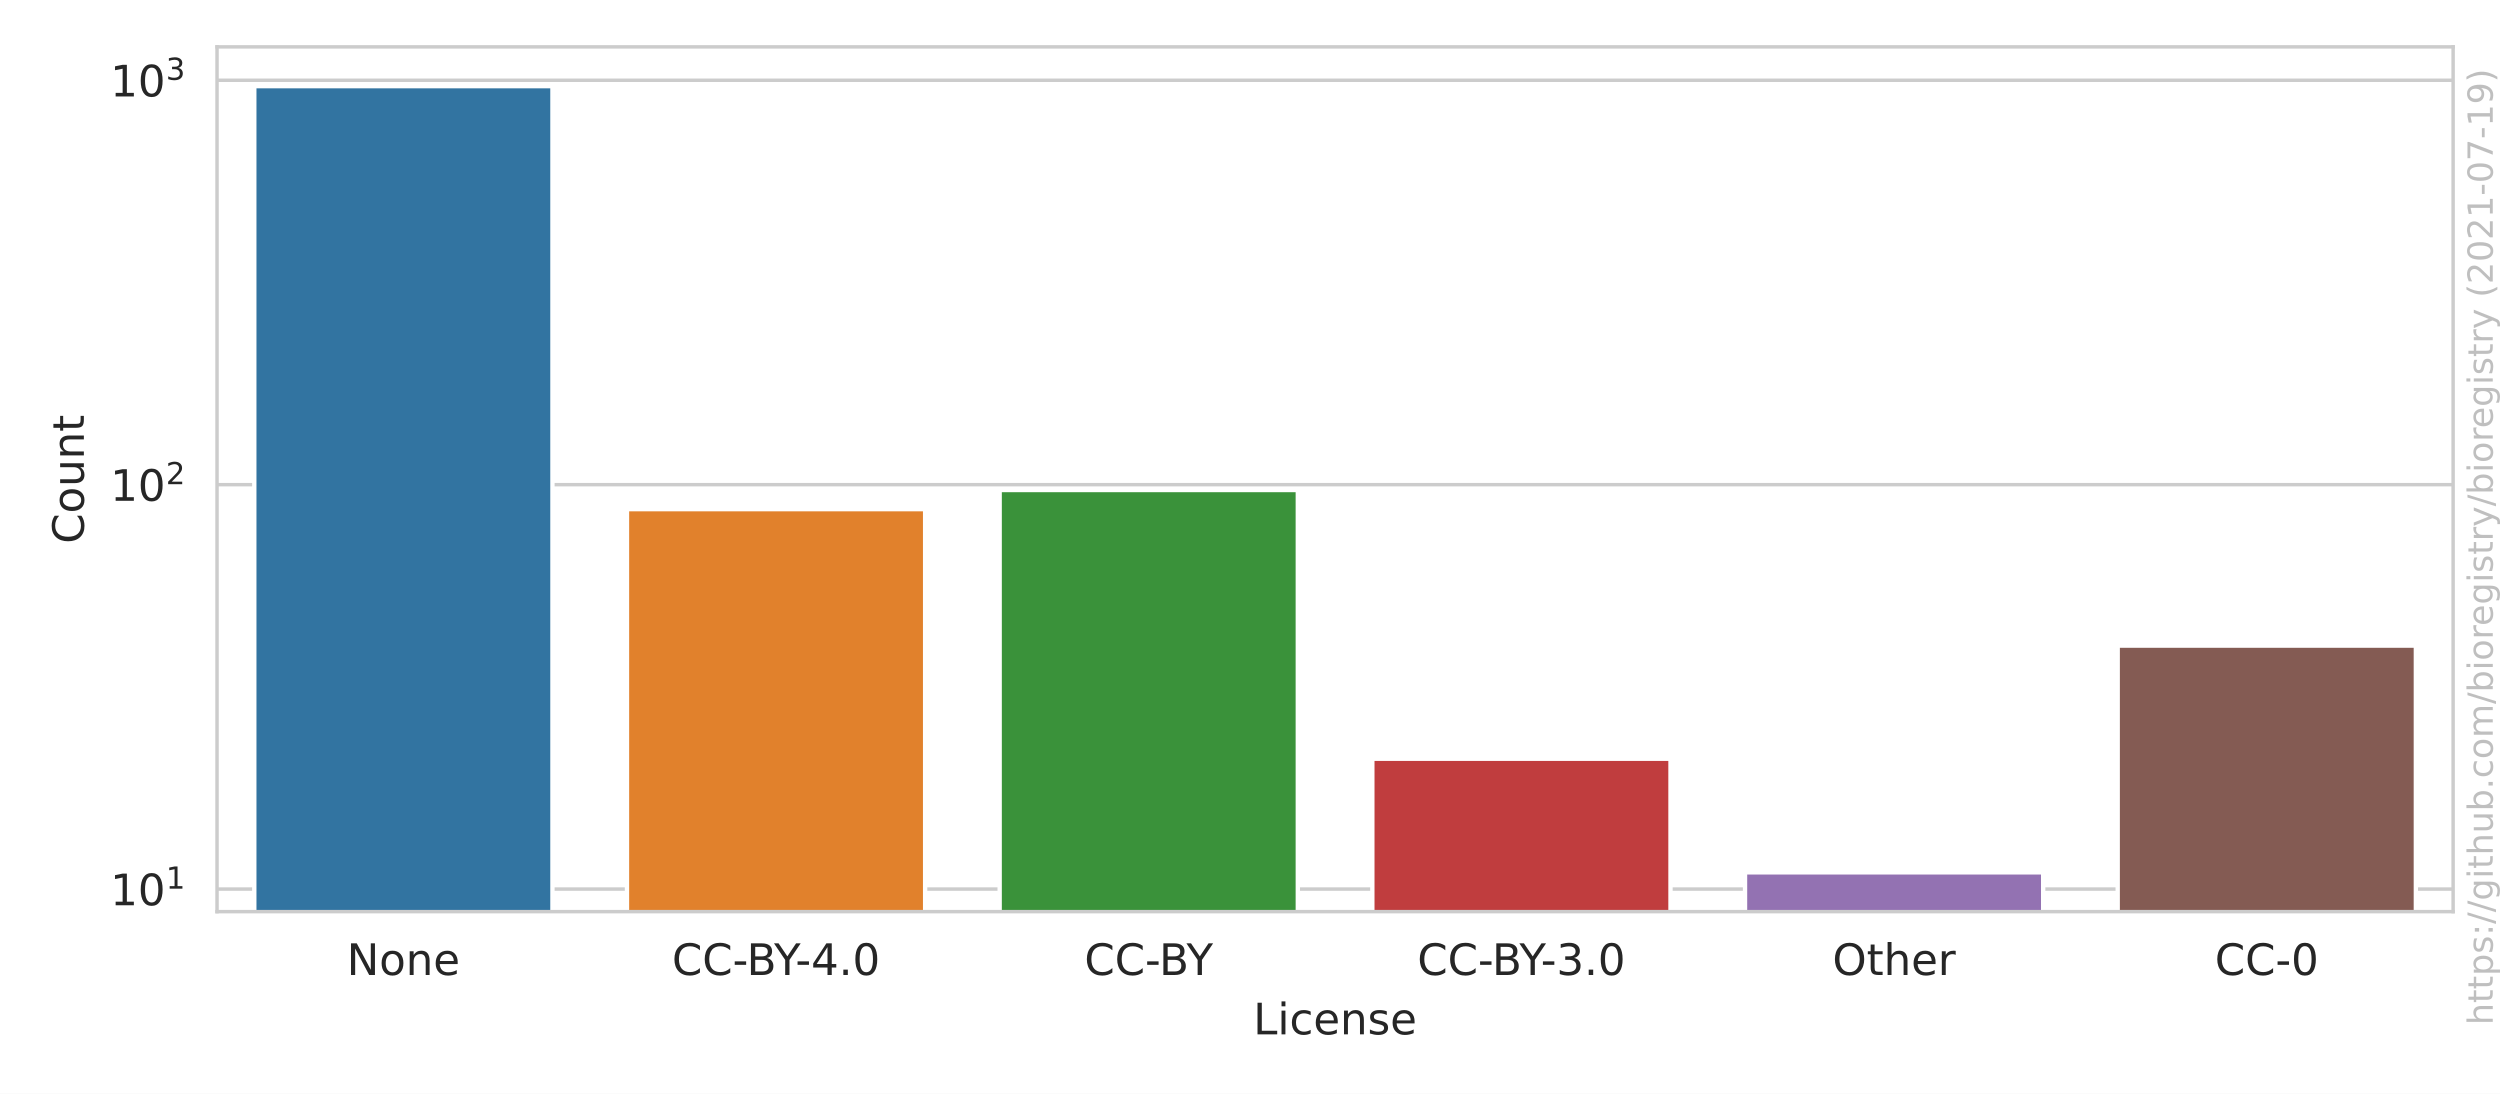
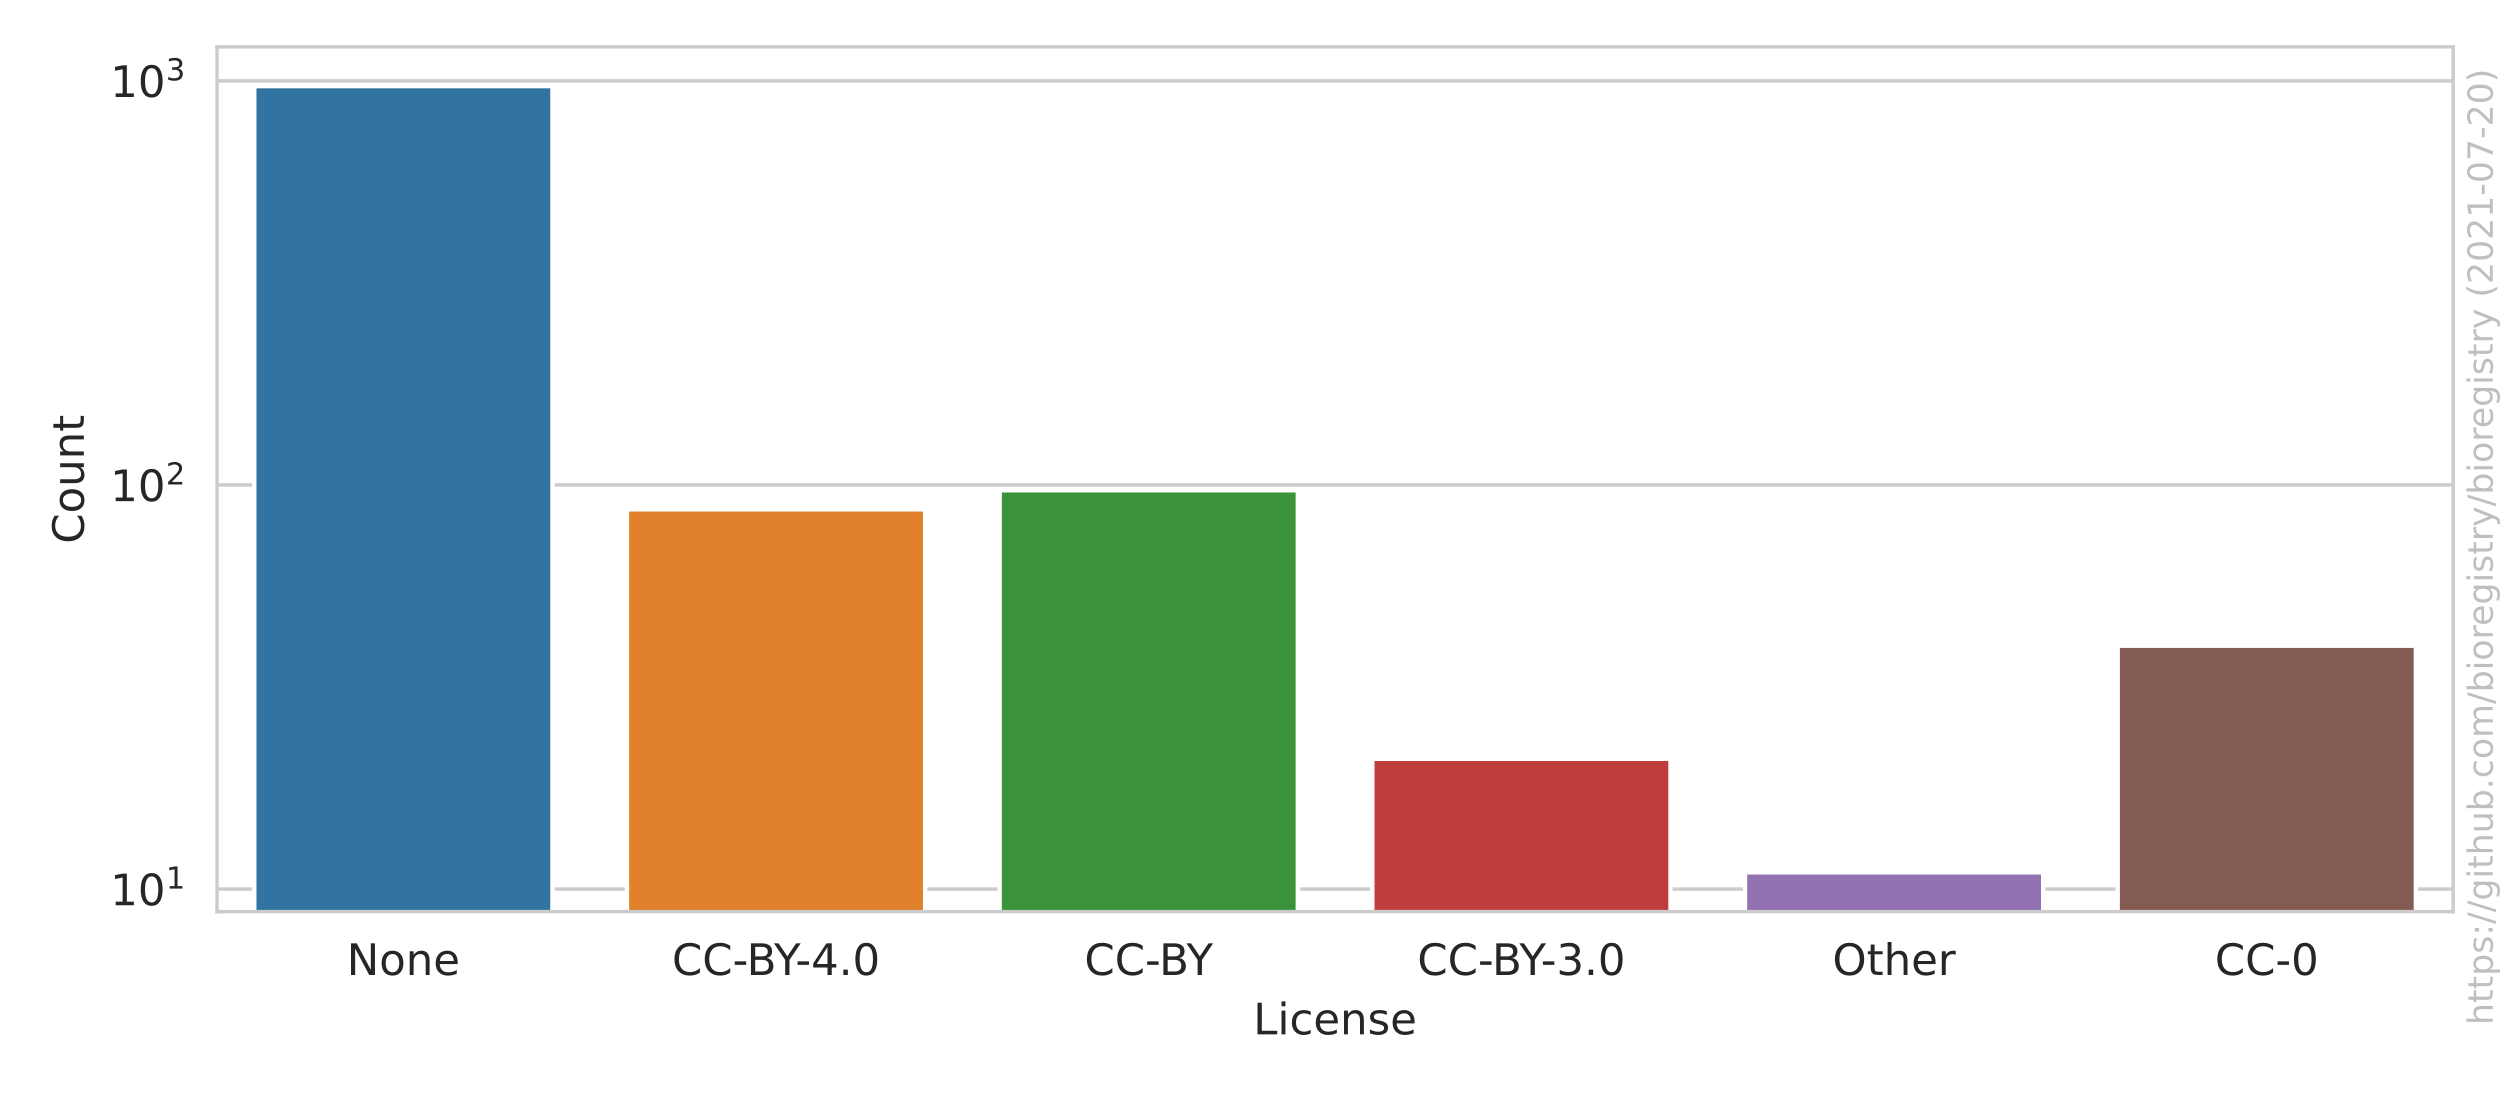
<svg xmlns="http://www.w3.org/2000/svg" xmlns:xlink="http://www.w3.org/1999/xlink" height="252pt" version="1.1" viewBox="0 0 576 252" width="576pt">
  <defs>
    <style type="text/css">*{stroke-linecap:butt;stroke-linejoin:round;}</style>
  </defs>
  <g id="figure_1">
    <g id="patch_1">
      <path d="M 0 252  L 576 252  L 576 0  L 0 0  z " style="fill:#ffffff;" />
    </g>
    <g id="axes_1">
      <g id="patch_2">
        <path d="M 50.003 210.04  L 565.2 210.04  L 565.2 10.8  L 50.003 10.8  z " style="fill:#ffffff;" />
      </g>
      <g id="matplotlib.axis_1">
        <g id="xtick_1">
          <g id="text_1">
            <g style="fill:#262626;" transform="translate(79.89048 224.6384)scale(0.1 -0.1)">
              <defs>
                <path d="M 628 4666  L 1478 4666  L 3547 763  L 3547 4666  L 4159 4666  L 4159 0  L 3309 0  L 1241 3903  L 1241 0  L 628 0  L 628 4666  z " id="DejaVuSans-4e" transform="scale(0.015625)" />
                <path d="M 1959 3097  Q 1497 3097 1228 2736  Q 959 2375 959 1747  Q 959 1119 1226 758  Q 1494 397 1959 397  Q 2419 397 2687 759  Q 2956 1122 2956 1747  Q 2956 2369 2687 2733  Q 2419 3097 1959 3097  z M 1959 3584  Q 2709 3584 3137 3096  Q 3566 2609 3566 1747  Q 3566 888 3137 398  Q 2709 -91 1959 -91  Q 1206 -91 779 398  Q 353 888 353 1747  Q 353 2609 779 3096  Q 1206 3584 1959 3584  z " id="DejaVuSans-6f" transform="scale(0.015625)" />
                <path d="M 3513 2113  L 3513 0  L 2938 0  L 2938 2094  Q 2938 2591 2744 2837  Q 2550 3084 2163 3084  Q 1697 3084 1428 2787  Q 1159 2491 1159 1978  L 1159 0  L 581 0  L 581 3500  L 1159 3500  L 1159 2956  Q 1366 3272 1645 3428  Q 1925 3584 2291 3584  Q 2894 3584 3203 3211  Q 3513 2838 3513 2113  z " id="DejaVuSans-6e" transform="scale(0.015625)" />
                <path d="M 3597 1894  L 3597 1613  L 953 1613  Q 991 1019 1311 708  Q 1631 397 2203 397  Q 2534 397 2845 478  Q 3156 559 3463 722  L 3463 178  Q 3153 47 2828 -22  Q 2503 -91 2169 -91  Q 1331 -91 842 396  Q 353 884 353 1716  Q 353 2575 817 3079  Q 1281 3584 2069 3584  Q 2775 3584 3186 3129  Q 3597 2675 3597 1894  z M 3022 2063  Q 3016 2534 2758 2815  Q 2500 3097 2075 3097  Q 1594 3097 1305 2825  Q 1016 2553 972 2059  L 3022 2063  z " id="DejaVuSans-65" transform="scale(0.015625)" />
              </defs>
              <use xlink:href="#DejaVuSans-4e" />
              <use x="74.805" xlink:href="#DejaVuSans-6f" />
              <use x="135.986" xlink:href="#DejaVuSans-6e" />
              <use x="199.365" xlink:href="#DejaVuSans-65" />
            </g>
          </g>
        </g>
        <g id="xtick_2">
          <g id="text_2">
            <g style="fill:#262626;" transform="translate(154.8255 224.6384)scale(0.1 -0.1)">
              <defs>
                <path d="M 4122 4306  L 4122 3641  Q 3803 3938 3442 4084  Q 3081 4231 2675 4231  Q 1875 4231 1450 3742  Q 1025 3253 1025 2328  Q 1025 1406 1450 917  Q 1875 428 2675 428  Q 3081 428 3442 575  Q 3803 722 4122 1019  L 4122 359  Q 3791 134 3420 21  Q 3050 -91 2638 -91  Q 1578 -91 968 557  Q 359 1206 359 2328  Q 359 3453 968 4101  Q 1578 4750 2638 4750  Q 3056 4750 3426 4639  Q 3797 4528 4122 4306  z " id="DejaVuSans-43" transform="scale(0.015625)" />
                <path d="M 313 2009  L 1997 2009  L 1997 1497  L 313 1497  L 313 2009  z " id="DejaVuSans-2d" transform="scale(0.015625)" />
                <path d="M 1259 2228  L 1259 519  L 2272 519  Q 2781 519 3026 730  Q 3272 941 3272 1375  Q 3272 1813 3026 2020  Q 2781 2228 2272 2228  L 1259 2228  z M 1259 4147  L 1259 2741  L 2194 2741  Q 2656 2741 2882 2914  Q 3109 3088 3109 3444  Q 3109 3797 2882 3972  Q 2656 4147 2194 4147  L 1259 4147  z M 628 4666  L 2241 4666  Q 2963 4666 3353 4366  Q 3744 4066 3744 3513  Q 3744 3084 3544 2831  Q 3344 2578 2956 2516  Q 3422 2416 3680 2098  Q 3938 1781 3938 1306  Q 3938 681 3513 340  Q 3088 0 2303 0  L 628 0  L 628 4666  z " id="DejaVuSans-42" transform="scale(0.015625)" />
                <path d="M -13 4666  L 666 4666  L 1959 2747  L 3244 4666  L 3922 4666  L 2272 2222  L 2272 0  L 1638 0  L 1638 2222  L -13 4666  z " id="DejaVuSans-59" transform="scale(0.015625)" />
                <path d="M 2419 4116  L 825 1625  L 2419 1625  L 2419 4116  z M 2253 4666  L 3047 4666  L 3047 1625  L 3713 1625  L 3713 1100  L 3047 1100  L 3047 0  L 2419 0  L 2419 1100  L 313 1100  L 313 1709  L 2253 4666  z " id="DejaVuSans-34" transform="scale(0.015625)" />
                <path d="M 684 794  L 1344 794  L 1344 0  L 684 0  L 684 794  z " id="DejaVuSans-2e" transform="scale(0.015625)" />
                <path d="M 2034 4250  Q 1547 4250 1301 3770  Q 1056 3291 1056 2328  Q 1056 1369 1301 889  Q 1547 409 2034 409  Q 2525 409 2770 889  Q 3016 1369 3016 2328  Q 3016 3291 2770 3770  Q 2525 4250 2034 4250  z M 2034 4750  Q 2819 4750 3233 4129  Q 3647 3509 3647 2328  Q 3647 1150 3233 529  Q 2819 -91 2034 -91  Q 1250 -91 836 529  Q 422 1150 422 2328  Q 422 3509 836 4129  Q 1250 4750 2034 4750  z " id="DejaVuSans-30" transform="scale(0.015625)" />
              </defs>
              <use xlink:href="#DejaVuSans-43" />
              <use x="69.824" xlink:href="#DejaVuSans-43" />
              <use x="139.648" xlink:href="#DejaVuSans-2d" />
              <use x="172.107" xlink:href="#DejaVuSans-42" />
              <use x="235.211" xlink:href="#DejaVuSans-59" />
              <use x="284.42" xlink:href="#DejaVuSans-2d" />
              <use x="320.504" xlink:href="#DejaVuSans-34" />
              <use x="384.127" xlink:href="#DejaVuSans-2e" />
              <use x="415.914" xlink:href="#DejaVuSans-30" />
            </g>
          </g>
        </g>
        <g id="xtick_3">
          <g id="text_3">
            <g style="fill:#262626;" transform="translate(249.8534 224.6384)scale(0.1 -0.1)">
              <use xlink:href="#DejaVuSans-43" />
              <use x="69.824" xlink:href="#DejaVuSans-43" />
              <use x="139.648" xlink:href="#DejaVuSans-2d" />
              <use x="172.107" xlink:href="#DejaVuSans-42" />
              <use x="235.211" xlink:href="#DejaVuSans-59" />
            </g>
          </g>
        </g>
        <g id="xtick_4">
          <g id="text_4">
            <g style="fill:#262626;" transform="translate(326.5579 224.6384)scale(0.1 -0.1)">
              <defs>
                <path d="M 2597 2516  Q 3050 2419 3304 2112  Q 3559 1806 3559 1356  Q 3559 666 3084 287  Q 2609 -91 1734 -91  Q 1441 -91 1130 -33  Q 819 25 488 141  L 488 750  Q 750 597 1062 519  Q 1375 441 1716 441  Q 2309 441 2620 675  Q 2931 909 2931 1356  Q 2931 1769 2642 2001  Q 2353 2234 1838 2234  L 1294 2234  L 1294 2753  L 1863 2753  Q 2328 2753 2575 2939  Q 2822 3125 2822 3475  Q 2822 3834 2567 4026  Q 2313 4219 1838 4219  Q 1578 4219 1281 4162  Q 984 4106 628 3988  L 628 4550  Q 988 4650 1302 4700  Q 1616 4750 1894 4750  Q 2613 4750 3031 4423  Q 3450 4097 3450 3541  Q 3450 3153 3228 2886  Q 3006 2619 2597 2516  z " id="DejaVuSans-33" transform="scale(0.015625)" />
              </defs>
              <use xlink:href="#DejaVuSans-43" />
              <use x="69.824" xlink:href="#DejaVuSans-43" />
              <use x="139.648" xlink:href="#DejaVuSans-2d" />
              <use x="172.107" xlink:href="#DejaVuSans-42" />
              <use x="235.211" xlink:href="#DejaVuSans-59" />
              <use x="284.42" xlink:href="#DejaVuSans-2d" />
              <use x="320.504" xlink:href="#DejaVuSans-33" />
              <use x="384.127" xlink:href="#DejaVuSans-2e" />
              <use x="415.914" xlink:href="#DejaVuSans-30" />
            </g>
          </g>
        </g>
        <g id="xtick_5">
          <g id="text_5">
            <g style="fill:#262626;" transform="translate(422.2038 224.6384)scale(0.1 -0.1)">
              <defs>
                <path d="M 2522 4238  Q 1834 4238 1429 3725  Q 1025 3213 1025 2328  Q 1025 1447 1429 934  Q 1834 422 2522 422  Q 3209 422 3611 934  Q 4013 1447 4013 2328  Q 4013 3213 3611 3725  Q 3209 4238 2522 4238  z M 2522 4750  Q 3503 4750 4090 4092  Q 4678 3434 4678 2328  Q 4678 1225 4090 567  Q 3503 -91 2522 -91  Q 1538 -91 948 565  Q 359 1222 359 2328  Q 359 3434 948 4092  Q 1538 4750 2522 4750  z " id="DejaVuSans-4f" transform="scale(0.015625)" />
                <path d="M 1172 4494  L 1172 3500  L 2356 3500  L 2356 3053  L 1172 3053  L 1172 1153  Q 1172 725 1289 603  Q 1406 481 1766 481  L 2356 481  L 2356 0  L 1766 0  Q 1100 0 847 248  Q 594 497 594 1153  L 594 3053  L 172 3053  L 172 3500  L 594 3500  L 594 4494  L 1172 4494  z " id="DejaVuSans-74" transform="scale(0.015625)" />
                <path d="M 3513 2113  L 3513 0  L 2938 0  L 2938 2094  Q 2938 2591 2744 2837  Q 2550 3084 2163 3084  Q 1697 3084 1428 2787  Q 1159 2491 1159 1978  L 1159 0  L 581 0  L 581 4863  L 1159 4863  L 1159 2956  Q 1366 3272 1645 3428  Q 1925 3584 2291 3584  Q 2894 3584 3203 3211  Q 3513 2838 3513 2113  z " id="DejaVuSans-68" transform="scale(0.015625)" />
                <path d="M 2631 2963  Q 2534 3019 2420 3045  Q 2306 3072 2169 3072  Q 1681 3072 1420 2755  Q 1159 2438 1159 1844  L 1159 0  L 581 0  L 581 3500  L 1159 3500  L 1159 2956  Q 1341 3275 1631 3429  Q 1922 3584 2338 3584  Q 2397 3584 2469 3576  Q 2541 3569 2628 3553  L 2631 2963  z " id="DejaVuSans-72" transform="scale(0.015625)" />
              </defs>
              <use xlink:href="#DejaVuSans-4f" />
              <use x="78.711" xlink:href="#DejaVuSans-74" />
              <use x="117.92" xlink:href="#DejaVuSans-68" />
              <use x="181.299" xlink:href="#DejaVuSans-65" />
              <use x="242.822" xlink:href="#DejaVuSans-72" />
            </g>
          </g>
        </g>
        <g id="xtick_6">
          <g id="text_6">
            <g style="fill:#262626;" transform="translate(510.2989 224.6384)scale(0.1 -0.1)">
              <use xlink:href="#DejaVuSans-43" />
              <use x="69.824" xlink:href="#DejaVuSans-43" />
              <use x="139.648" xlink:href="#DejaVuSans-2d" />
              <use x="175.732" xlink:href="#DejaVuSans-30" />
            </g>
          </g>
        </g>
        <g id="text_7">
          <g style="fill:#262626;" transform="translate(288.7506 238.3166)scale(0.1 -0.1)">
            <defs>
              <path d="M 628 4666  L 1259 4666  L 1259 531  L 3531 531  L 3531 0  L 628 0  L 628 4666  z " id="DejaVuSans-4c" transform="scale(0.015625)" />
              <path d="M 603 3500  L 1178 3500  L 1178 0  L 603 0  L 603 3500  z M 603 4863  L 1178 4863  L 1178 4134  L 603 4134  L 603 4863  z " id="DejaVuSans-69" transform="scale(0.015625)" />
              <path d="M 3122 3366  L 3122 2828  Q 2878 2963 2633 3030  Q 2388 3097 2138 3097  Q 1578 3097 1268 2742  Q 959 2388 959 1747  Q 959 1106 1268 751  Q 1578 397 2138 397  Q 2388 397 2633 464  Q 2878 531 3122 666  L 3122 134  Q 2881 22 2623 -34  Q 2366 -91 2075 -91  Q 1284 -91 818 406  Q 353 903 353 1747  Q 353 2603 823 3093  Q 1294 3584 2113 3584  Q 2378 3584 2631 3529  Q 2884 3475 3122 3366  z " id="DejaVuSans-63" transform="scale(0.015625)" />
              <path d="M 2834 3397  L 2834 2853  Q 2591 2978 2328 3040  Q 2066 3103 1784 3103  Q 1356 3103 1142 2972  Q 928 2841 928 2578  Q 928 2378 1081 2264  Q 1234 2150 1697 2047  L 1894 2003  Q 2506 1872 2764 1633  Q 3022 1394 3022 966  Q 3022 478 2636 193  Q 2250 -91 1575 -91  Q 1294 -91 989 -36  Q 684 19 347 128  L 347 722  Q 666 556 975 473  Q 1284 391 1588 391  Q 1994 391 2212 530  Q 2431 669 2431 922  Q 2431 1156 2273 1281  Q 2116 1406 1581 1522  L 1381 1569  Q 847 1681 609 1914  Q 372 2147 372 2553  Q 372 3047 722 3315  Q 1072 3584 1716 3584  Q 2034 3584 2315 3537  Q 2597 3491 2834 3397  z " id="DejaVuSans-73" transform="scale(0.015625)" />
            </defs>
            <use xlink:href="#DejaVuSans-4c" />
            <use x="55.713" xlink:href="#DejaVuSans-69" />
            <use x="83.496" xlink:href="#DejaVuSans-63" />
            <use x="138.477" xlink:href="#DejaVuSans-65" />
            <use x="200" xlink:href="#DejaVuSans-6e" />
            <use x="263.379" xlink:href="#DejaVuSans-73" />
            <use x="315.479" xlink:href="#DejaVuSans-65" />
          </g>
        </g>
      </g>
      <g id="matplotlib.axis_2">
        <g id="ytick_1">
          <g id="line2d_1">
-             <path clip-path="url(#p89d8e77453)" d="M 50.003 204.84  L 565.2 204.84  " style="fill:none;stroke:#cccccc;stroke-linecap:round;stroke-width:0.8;" />
+             <path clip-path="url(#p89d8e77453)" d="M 50.003 204.838  L 565.2 204.838  " style="fill:none;stroke:#cccccc;stroke-linecap:round;stroke-width:0.8;" />
          </g>
          <g id="text_8">
-             <g style="fill:#262626;" transform="translate(25.40269 208.6394)scale(0.1 -0.1)">
+             <g style="fill:#262626;" transform="translate(25.40269 208.6368)scale(0.1 -0.1)">
              <defs>
                <path d="M 794 531  L 1825 531  L 1825 4091  L 703 3866  L 703 4441  L 1819 4666  L 2450 4666  L 2450 531  L 3481 531  L 3481 0  L 794 0  L 794 531  z " id="DejaVuSans-31" transform="scale(0.015625)" />
              </defs>
              <use transform="translate(0 0.684375)" xlink:href="#DejaVuSans-31" />
              <use transform="translate(63.62305 0.684375)" xlink:href="#DejaVuSans-30" />
              <use transform="translate(128.2031 38.96563)scale(0.7)" xlink:href="#DejaVuSans-31" />
            </g>
          </g>
        </g>
        <g id="ytick_2">
          <g id="line2d_2">
-             <path clip-path="url(#p89d8e77453)" d="M 50.003 111.669  L 565.2 111.669  " style="fill:none;stroke:#cccccc;stroke-linecap:round;stroke-width:0.8;" />
+             <path clip-path="url(#p89d8e77453)" d="M 50.003 111.731  L 565.2 111.731  " style="fill:none;stroke:#cccccc;stroke-linecap:round;stroke-width:0.8;" />
          </g>
          <g id="text_9">
-             <g style="fill:#262626;" transform="translate(25.40269 115.4686)scale(0.1 -0.1)">
+             <g style="fill:#262626;" transform="translate(25.40269 115.5304)scale(0.1 -0.1)">
              <defs>
                <path d="M 1228 531  L 3431 531  L 3431 0  L 469 0  L 469 531  Q 828 903 1448 1529  Q 2069 2156 2228 2338  Q 2531 2678 2651 2914  Q 2772 3150 2772 3378  Q 2772 3750 2511 3984  Q 2250 4219 1831 4219  Q 1534 4219 1204 4116  Q 875 4013 500 3803  L 500 4441  Q 881 4594 1212 4672  Q 1544 4750 1819 4750  Q 2544 4750 2975 4387  Q 3406 4025 3406 3419  Q 3406 3131 3298 2873  Q 3191 2616 2906 2266  Q 2828 2175 2409 1742  Q 1991 1309 1228 531  z " id="DejaVuSans-32" transform="scale(0.015625)" />
              </defs>
              <use transform="translate(0 0.765625)" xlink:href="#DejaVuSans-31" />
              <use transform="translate(63.62305 0.765625)" xlink:href="#DejaVuSans-30" />
              <use transform="translate(128.2031 39.04688)scale(0.7)" xlink:href="#DejaVuSans-32" />
            </g>
          </g>
        </g>
        <g id="ytick_3">
          <g id="line2d_3">
-             <path clip-path="url(#p89d8e77453)" d="M 50.003 18.499  L 565.2 18.499  " style="fill:none;stroke:#cccccc;stroke-linecap:round;stroke-width:0.8;" />
+             <path clip-path="url(#p89d8e77453)" d="M 50.003 18.625  L 565.2 18.625  " style="fill:none;stroke:#cccccc;stroke-linecap:round;stroke-width:0.8;" />
          </g>
          <g id="text_10">
-             <g style="fill:#262626;" transform="translate(25.40269 22.29775)scale(0.1 -0.1)">
+             <g style="fill:#262626;" transform="translate(25.40269 22.42395)scale(0.1 -0.1)">
              <use transform="translate(0 0.765625)" xlink:href="#DejaVuSans-31" />
              <use transform="translate(63.62305 0.765625)" xlink:href="#DejaVuSans-30" />
              <use transform="translate(128.2031 39.04688)scale(0.7)" xlink:href="#DejaVuSans-33" />
            </g>
          </g>
        </g>
        <g id="ytick_4" />
        <g id="ytick_5" />
        <g id="ytick_6" />
        <g id="ytick_7" />
        <g id="ytick_8" />
        <g id="ytick_9" />
        <g id="ytick_10" />
        <g id="ytick_11" />
        <g id="ytick_12" />
        <g id="ytick_13" />
        <g id="ytick_14" />
        <g id="ytick_15" />
        <g id="ytick_16" />
        <g id="ytick_17" />
        <g id="ytick_18" />
        <g id="ytick_19" />
        <g id="ytick_20" />
        <g id="text_11">
          <g style="fill:#262626;" transform="translate(19.323 125.2684)rotate(-90)scale(0.1 -0.1)">
            <defs>
              <path d="M 544 1381  L 544 3500  L 1119 3500  L 1119 1403  Q 1119 906 1312 657  Q 1506 409 1894 409  Q 2359 409 2629 706  Q 2900 1003 2900 1516  L 2900 3500  L 3475 3500  L 3475 0  L 2900 0  L 2900 538  Q 2691 219 2414 64  Q 2138 -91 1772 -91  Q 1169 -91 856 284  Q 544 659 544 1381  z M 1991 3584  L 1991 3584  z " id="DejaVuSans-75" transform="scale(0.015625)" />
            </defs>
            <use xlink:href="#DejaVuSans-43" />
            <use x="69.824" xlink:href="#DejaVuSans-6f" />
            <use x="131.006" xlink:href="#DejaVuSans-75" />
            <use x="194.385" xlink:href="#DejaVuSans-6e" />
            <use x="257.764" xlink:href="#DejaVuSans-74" />
          </g>
        </g>
      </g>
      <g id="patch_3">
-         <path clip-path="url(#p89d8e77453)" d="M 58.589 93468.857  L 127.282 93468.857  L 127.282 19.856  L 58.589 19.856  z " style="fill:#3274a1;stroke:#ffffff;stroke-linejoin:miter;" />
+         <path clip-path="url(#p89d8e77453)" d="M 58.589 93404.361  L 127.282 93404.361  L 127.282 19.856  L 58.589 19.856  z " style="fill:#3274a1;stroke:#ffffff;stroke-linejoin:miter;" />
      </g>
      <g id="patch_4">
-         <path clip-path="url(#p89d8e77453)" d="M 144.456 93468.857  L 213.149 93468.857  L 213.149 117.304  L 144.456 117.304  z " style="fill:#e1812c;stroke:#ffffff;stroke-linejoin:miter;" />
+         <path clip-path="url(#p89d8e77453)" d="M 144.456 93404.361  L 213.149 93404.361  L 213.149 117.362  L 144.456 117.362  z " style="fill:#e1812c;stroke:#ffffff;stroke-linejoin:miter;" />
      </g>
      <g id="patch_5">
-         <path clip-path="url(#p89d8e77453)" d="M 230.322 93468.857  L 299.015 93468.857  L 299.015 112.902  L 230.322 112.902  z " style="fill:#3a923a;stroke:#ffffff;stroke-linejoin:miter;" />
+         <path clip-path="url(#p89d8e77453)" d="M 230.322 93404.361  L 299.015 93404.361  L 299.015 112.963  L 230.322 112.963  z " style="fill:#3a923a;stroke:#ffffff;stroke-linejoin:miter;" />
      </g>
      <g id="patch_6">
-         <path clip-path="url(#p89d8e77453)" d="M 316.188 93468.857  L 384.881 93468.857  L 384.881 174.819  L 316.188 174.819  z " style="fill:#c03d3e;stroke:#ffffff;stroke-linejoin:miter;" />
+         <path clip-path="url(#p89d8e77453)" d="M 316.188 93404.361  L 384.881 93404.361  L 384.881 174.837  L 316.188 174.837  z " style="fill:#c03d3e;stroke:#ffffff;stroke-linejoin:miter;" />
      </g>
      <g id="patch_7">
-         <path clip-path="url(#p89d8e77453)" d="M 402.054 93468.857  L 470.747 93468.857  L 470.747 200.984  L 402.054 200.984  z " style="fill:#9372b2;stroke:#ffffff;stroke-linejoin:miter;" />
+         <path clip-path="url(#p89d8e77453)" d="M 402.054 93404.361  L 470.747 93404.361  L 470.747 200.984  L 402.054 200.984  z " style="fill:#9372b2;stroke:#ffffff;stroke-linejoin:miter;" />
      </g>
      <g id="patch_8">
-         <path clip-path="url(#p89d8e77453)" d="M 487.92 93468.857  L 556.613 93468.857  L 556.613 148.746  L 487.92 148.746  z " style="fill:#845b53;stroke:#ffffff;stroke-linejoin:miter;" />
+         <path clip-path="url(#p89d8e77453)" d="M 487.92 93404.361  L 556.613 93404.361  L 556.613 148.782  L 487.92 148.782  z " style="fill:#845b53;stroke:#ffffff;stroke-linejoin:miter;" />
      </g>
      <g id="patch_9">
        <path d="M 50.003 210.04  L 50.003 10.8  " style="fill:none;stroke:#cccccc;stroke-linecap:square;stroke-linejoin:miter;stroke-width:0.8;" />
      </g>
      <g id="patch_10">
        <path d="M 565.2 210.04  L 565.2 10.8  " style="fill:none;stroke:#cccccc;stroke-linecap:square;stroke-linejoin:miter;stroke-width:0.8;" />
      </g>
      <g id="patch_11">
        <path d="M 50.003 210.04  L 565.2 210.04  " style="fill:none;stroke:#cccccc;stroke-linecap:square;stroke-linejoin:miter;stroke-width:0.8;" />
      </g>
      <g id="patch_12">
        <path d="M 50.003 10.8  L 565.2 10.8  " style="fill:none;stroke:#cccccc;stroke-linecap:square;stroke-linejoin:miter;stroke-width:0.8;" />
      </g>
    </g>
    <g id="text_12">
      <g style="fill:#808080;opacity:0.5;" transform="translate(574.3362 236.1694)rotate(-90)scale(0.08 -0.08)">
        <defs>
          <path d="M 1159 525  L 1159 -1331  L 581 -1331  L 581 3500  L 1159 3500  L 1159 2969  Q 1341 3281 1617 3432  Q 1894 3584 2278 3584  Q 2916 3584 3314 3078  Q 3713 2572 3713 1747  Q 3713 922 3314 415  Q 2916 -91 2278 -91  Q 1894 -91 1617 61  Q 1341 213 1159 525  z M 3116 1747  Q 3116 2381 2855 2742  Q 2594 3103 2138 3103  Q 1681 3103 1420 2742  Q 1159 2381 1159 1747  Q 1159 1113 1420 752  Q 1681 391 2138 391  Q 2594 391 2855 752  Q 3116 1113 3116 1747  z " id="DejaVuSans-70" transform="scale(0.015625)" />
          <path d="M 750 794  L 1409 794  L 1409 0  L 750 0  L 750 794  z M 750 3309  L 1409 3309  L 1409 2516  L 750 2516  L 750 3309  z " id="DejaVuSans-3a" transform="scale(0.015625)" />
          <path d="M 1625 4666  L 2156 4666  L 531 -594  L 0 -594  L 1625 4666  z " id="DejaVuSans-2f" transform="scale(0.015625)" />
          <path d="M 2906 1791  Q 2906 2416 2648 2759  Q 2391 3103 1925 3103  Q 1463 3103 1205 2759  Q 947 2416 947 1791  Q 947 1169 1205 825  Q 1463 481 1925 481  Q 2391 481 2648 825  Q 2906 1169 2906 1791  z M 3481 434  Q 3481 -459 3084 -895  Q 2688 -1331 1869 -1331  Q 1566 -1331 1297 -1286  Q 1028 -1241 775 -1147  L 775 -588  Q 1028 -725 1275 -790  Q 1522 -856 1778 -856  Q 2344 -856 2625 -561  Q 2906 -266 2906 331  L 2906 616  Q 2728 306 2450 153  Q 2172 0 1784 0  Q 1141 0 747 490  Q 353 981 353 1791  Q 353 2603 747 3093  Q 1141 3584 1784 3584  Q 2172 3584 2450 3431  Q 2728 3278 2906 2969  L 2906 3500  L 3481 3500  L 3481 434  z " id="DejaVuSans-67" transform="scale(0.015625)" />
          <path d="M 3116 1747  Q 3116 2381 2855 2742  Q 2594 3103 2138 3103  Q 1681 3103 1420 2742  Q 1159 2381 1159 1747  Q 1159 1113 1420 752  Q 1681 391 2138 391  Q 2594 391 2855 752  Q 3116 1113 3116 1747  z M 1159 2969  Q 1341 3281 1617 3432  Q 1894 3584 2278 3584  Q 2916 3584 3314 3078  Q 3713 2572 3713 1747  Q 3713 922 3314 415  Q 2916 -91 2278 -91  Q 1894 -91 1617 61  Q 1341 213 1159 525  L 1159 0  L 581 0  L 581 4863  L 1159 4863  L 1159 2969  z " id="DejaVuSans-62" transform="scale(0.015625)" />
          <path d="M 3328 2828  Q 3544 3216 3844 3400  Q 4144 3584 4550 3584  Q 5097 3584 5394 3201  Q 5691 2819 5691 2113  L 5691 0  L 5113 0  L 5113 2094  Q 5113 2597 4934 2840  Q 4756 3084 4391 3084  Q 3944 3084 3684 2787  Q 3425 2491 3425 1978  L 3425 0  L 2847 0  L 2847 2094  Q 2847 2600 2669 2842  Q 2491 3084 2119 3084  Q 1678 3084 1418 2786  Q 1159 2488 1159 1978  L 1159 0  L 581 0  L 581 3500  L 1159 3500  L 1159 2956  Q 1356 3278 1631 3431  Q 1906 3584 2284 3584  Q 2666 3584 2933 3390  Q 3200 3197 3328 2828  z " id="DejaVuSans-6d" transform="scale(0.015625)" />
          <path d="M 2059 -325  Q 1816 -950 1584 -1140  Q 1353 -1331 966 -1331  L 506 -1331  L 506 -850  L 844 -850  Q 1081 -850 1212 -737  Q 1344 -625 1503 -206  L 1606 56  L 191 3500  L 800 3500  L 1894 763  L 2988 3500  L 3597 3500  L 2059 -325  z " id="DejaVuSans-79" transform="scale(0.015625)" />
          <path id="DejaVuSans-20" transform="scale(0.015625)" />
          <path d="M 1984 4856  Q 1566 4138 1362 3434  Q 1159 2731 1159 2009  Q 1159 1288 1364 580  Q 1569 -128 1984 -844  L 1484 -844  Q 1016 -109 783 600  Q 550 1309 550 2009  Q 550 2706 781 3412  Q 1013 4119 1484 4856  L 1984 4856  z " id="DejaVuSans-28" transform="scale(0.015625)" />
          <path d="M 525 4666  L 3525 4666  L 3525 4397  L 1831 0  L 1172 0  L 2766 4134  L 525 4134  L 525 4666  z " id="DejaVuSans-37" transform="scale(0.015625)" />
-           <path d="M 703 97  L 703 672  Q 941 559 1184 500  Q 1428 441 1663 441  Q 2288 441 2617 861  Q 2947 1281 2994 2138  Q 2813 1869 2534 1725  Q 2256 1581 1919 1581  Q 1219 1581 811 2004  Q 403 2428 403 3163  Q 403 3881 828 4315  Q 1253 4750 1959 4750  Q 2769 4750 3195 4129  Q 3622 3509 3622 2328  Q 3622 1225 3098 567  Q 2575 -91 1691 -91  Q 1453 -91 1209 -44  Q 966 3 703 97  z M 1959 2075  Q 2384 2075 2632 2365  Q 2881 2656 2881 3163  Q 2881 3666 2632 3958  Q 2384 4250 1959 4250  Q 1534 4250 1286 3958  Q 1038 3666 1038 3163  Q 1038 2656 1286 2365  Q 1534 2075 1959 2075  z " id="DejaVuSans-39" transform="scale(0.015625)" />
          <path d="M 513 4856  L 1013 4856  Q 1481 4119 1714 3412  Q 1947 2706 1947 2009  Q 1947 1309 1714 600  Q 1481 -109 1013 -844  L 513 -844  Q 928 -128 1133 580  Q 1338 1288 1338 2009  Q 1338 2731 1133 3434  Q 928 4138 513 4856  z " id="DejaVuSans-29" transform="scale(0.015625)" />
        </defs>
        <use xlink:href="#DejaVuSans-68" />
        <use x="63.379" xlink:href="#DejaVuSans-74" />
        <use x="102.588" xlink:href="#DejaVuSans-74" />
        <use x="141.797" xlink:href="#DejaVuSans-70" />
        <use x="205.273" xlink:href="#DejaVuSans-73" />
        <use x="257.373" xlink:href="#DejaVuSans-3a" />
        <use x="291.064" xlink:href="#DejaVuSans-2f" />
        <use x="324.756" xlink:href="#DejaVuSans-2f" />
        <use x="358.447" xlink:href="#DejaVuSans-67" />
        <use x="421.924" xlink:href="#DejaVuSans-69" />
        <use x="449.707" xlink:href="#DejaVuSans-74" />
        <use x="488.916" xlink:href="#DejaVuSans-68" />
        <use x="552.295" xlink:href="#DejaVuSans-75" />
        <use x="615.674" xlink:href="#DejaVuSans-62" />
        <use x="679.15" xlink:href="#DejaVuSans-2e" />
        <use x="710.938" xlink:href="#DejaVuSans-63" />
        <use x="765.918" xlink:href="#DejaVuSans-6f" />
        <use x="827.1" xlink:href="#DejaVuSans-6d" />
        <use x="924.512" xlink:href="#DejaVuSans-2f" />
        <use x="958.203" xlink:href="#DejaVuSans-62" />
        <use x="1021.68" xlink:href="#DejaVuSans-69" />
        <use x="1049.463" xlink:href="#DejaVuSans-6f" />
        <use x="1110.645" xlink:href="#DejaVuSans-72" />
        <use x="1149.508" xlink:href="#DejaVuSans-65" />
        <use x="1211.031" xlink:href="#DejaVuSans-67" />
        <use x="1274.508" xlink:href="#DejaVuSans-69" />
        <use x="1302.291" xlink:href="#DejaVuSans-73" />
        <use x="1354.391" xlink:href="#DejaVuSans-74" />
        <use x="1393.6" xlink:href="#DejaVuSans-72" />
        <use x="1434.713" xlink:href="#DejaVuSans-79" />
        <use x="1493.893" xlink:href="#DejaVuSans-2f" />
        <use x="1527.584" xlink:href="#DejaVuSans-62" />
        <use x="1591.061" xlink:href="#DejaVuSans-69" />
        <use x="1618.844" xlink:href="#DejaVuSans-6f" />
        <use x="1680.025" xlink:href="#DejaVuSans-72" />
        <use x="1718.889" xlink:href="#DejaVuSans-65" />
        <use x="1780.412" xlink:href="#DejaVuSans-67" />
        <use x="1843.889" xlink:href="#DejaVuSans-69" />
        <use x="1871.672" xlink:href="#DejaVuSans-73" />
        <use x="1923.771" xlink:href="#DejaVuSans-74" />
        <use x="1962.98" xlink:href="#DejaVuSans-72" />
        <use x="2004.094" xlink:href="#DejaVuSans-79" />
        <use x="2063.273" xlink:href="#DejaVuSans-20" />
        <use x="2095.061" xlink:href="#DejaVuSans-28" />
        <use x="2134.074" xlink:href="#DejaVuSans-32" />
        <use x="2197.697" xlink:href="#DejaVuSans-30" />
        <use x="2261.32" xlink:href="#DejaVuSans-32" />
        <use x="2324.943" xlink:href="#DejaVuSans-31" />
        <use x="2388.566" xlink:href="#DejaVuSans-2d" />
        <use x="2424.65" xlink:href="#DejaVuSans-30" />
        <use x="2488.273" xlink:href="#DejaVuSans-37" />
        <use x="2551.896" xlink:href="#DejaVuSans-2d" />
-         <use x="2587.98" xlink:href="#DejaVuSans-31" />
-         <use x="2651.604" xlink:href="#DejaVuSans-39" />
+         <use x="2587.98" xlink:href="#DejaVuSans-32" />
+         <use x="2651.604" xlink:href="#DejaVuSans-30" />
        <use x="2715.227" xlink:href="#DejaVuSans-29" />
      </g>
    </g>
  </g>
  <defs>
    <clipPath id="p89d8e77453">
      <rect height="199.24" width="515.197" x="50.003" y="10.8" />
    </clipPath>
  </defs>
</svg>
